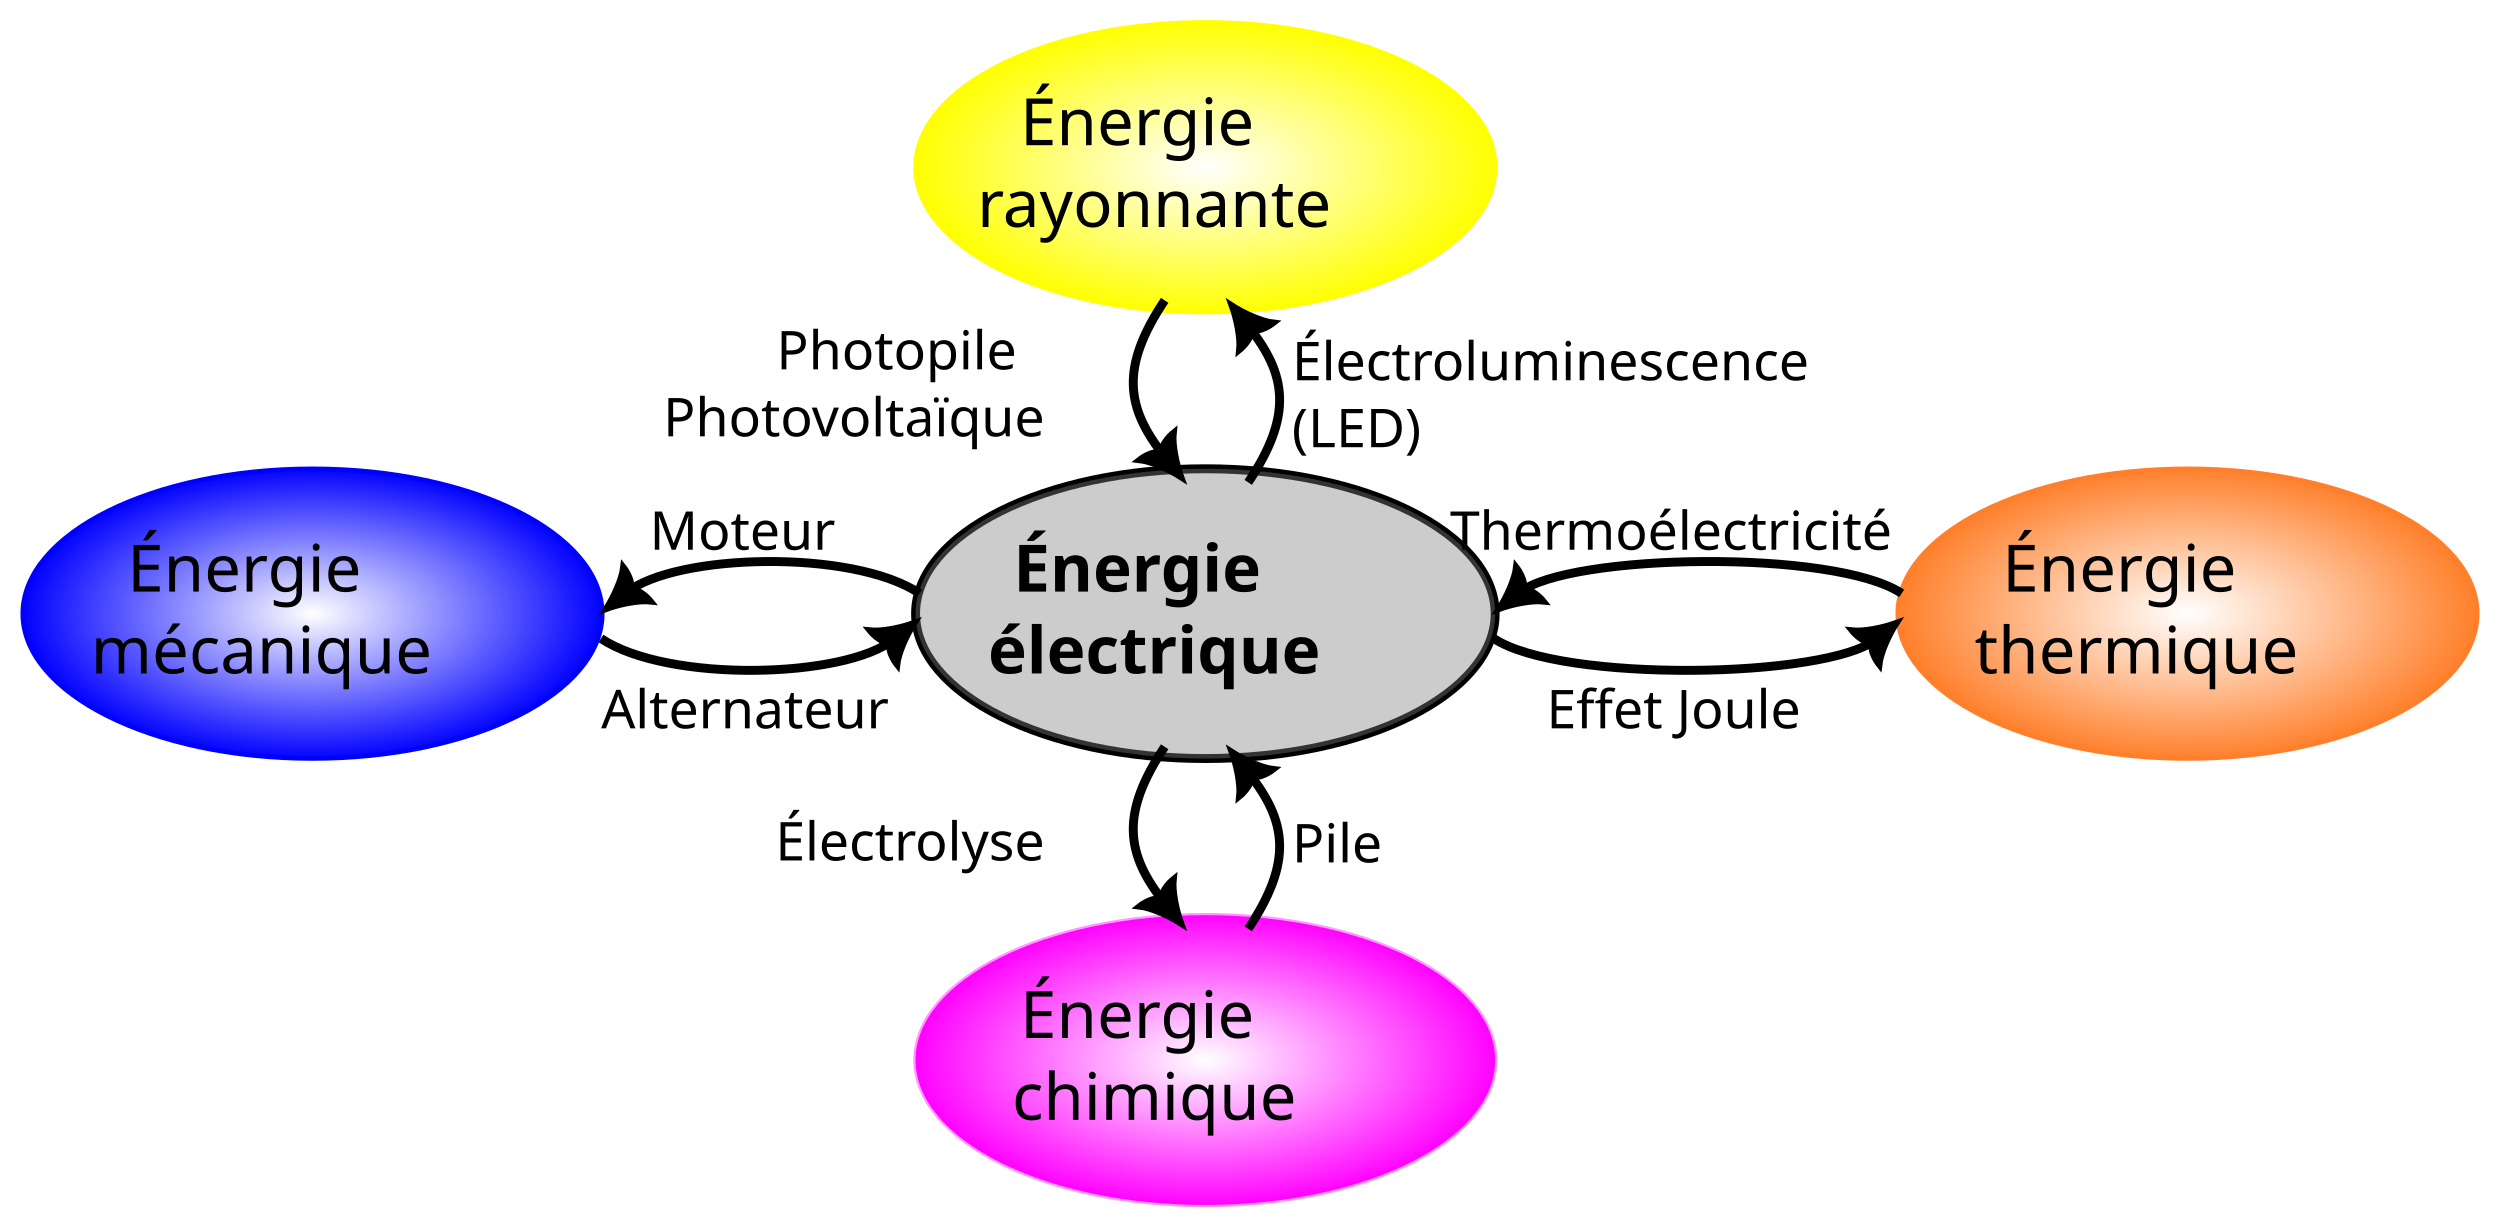
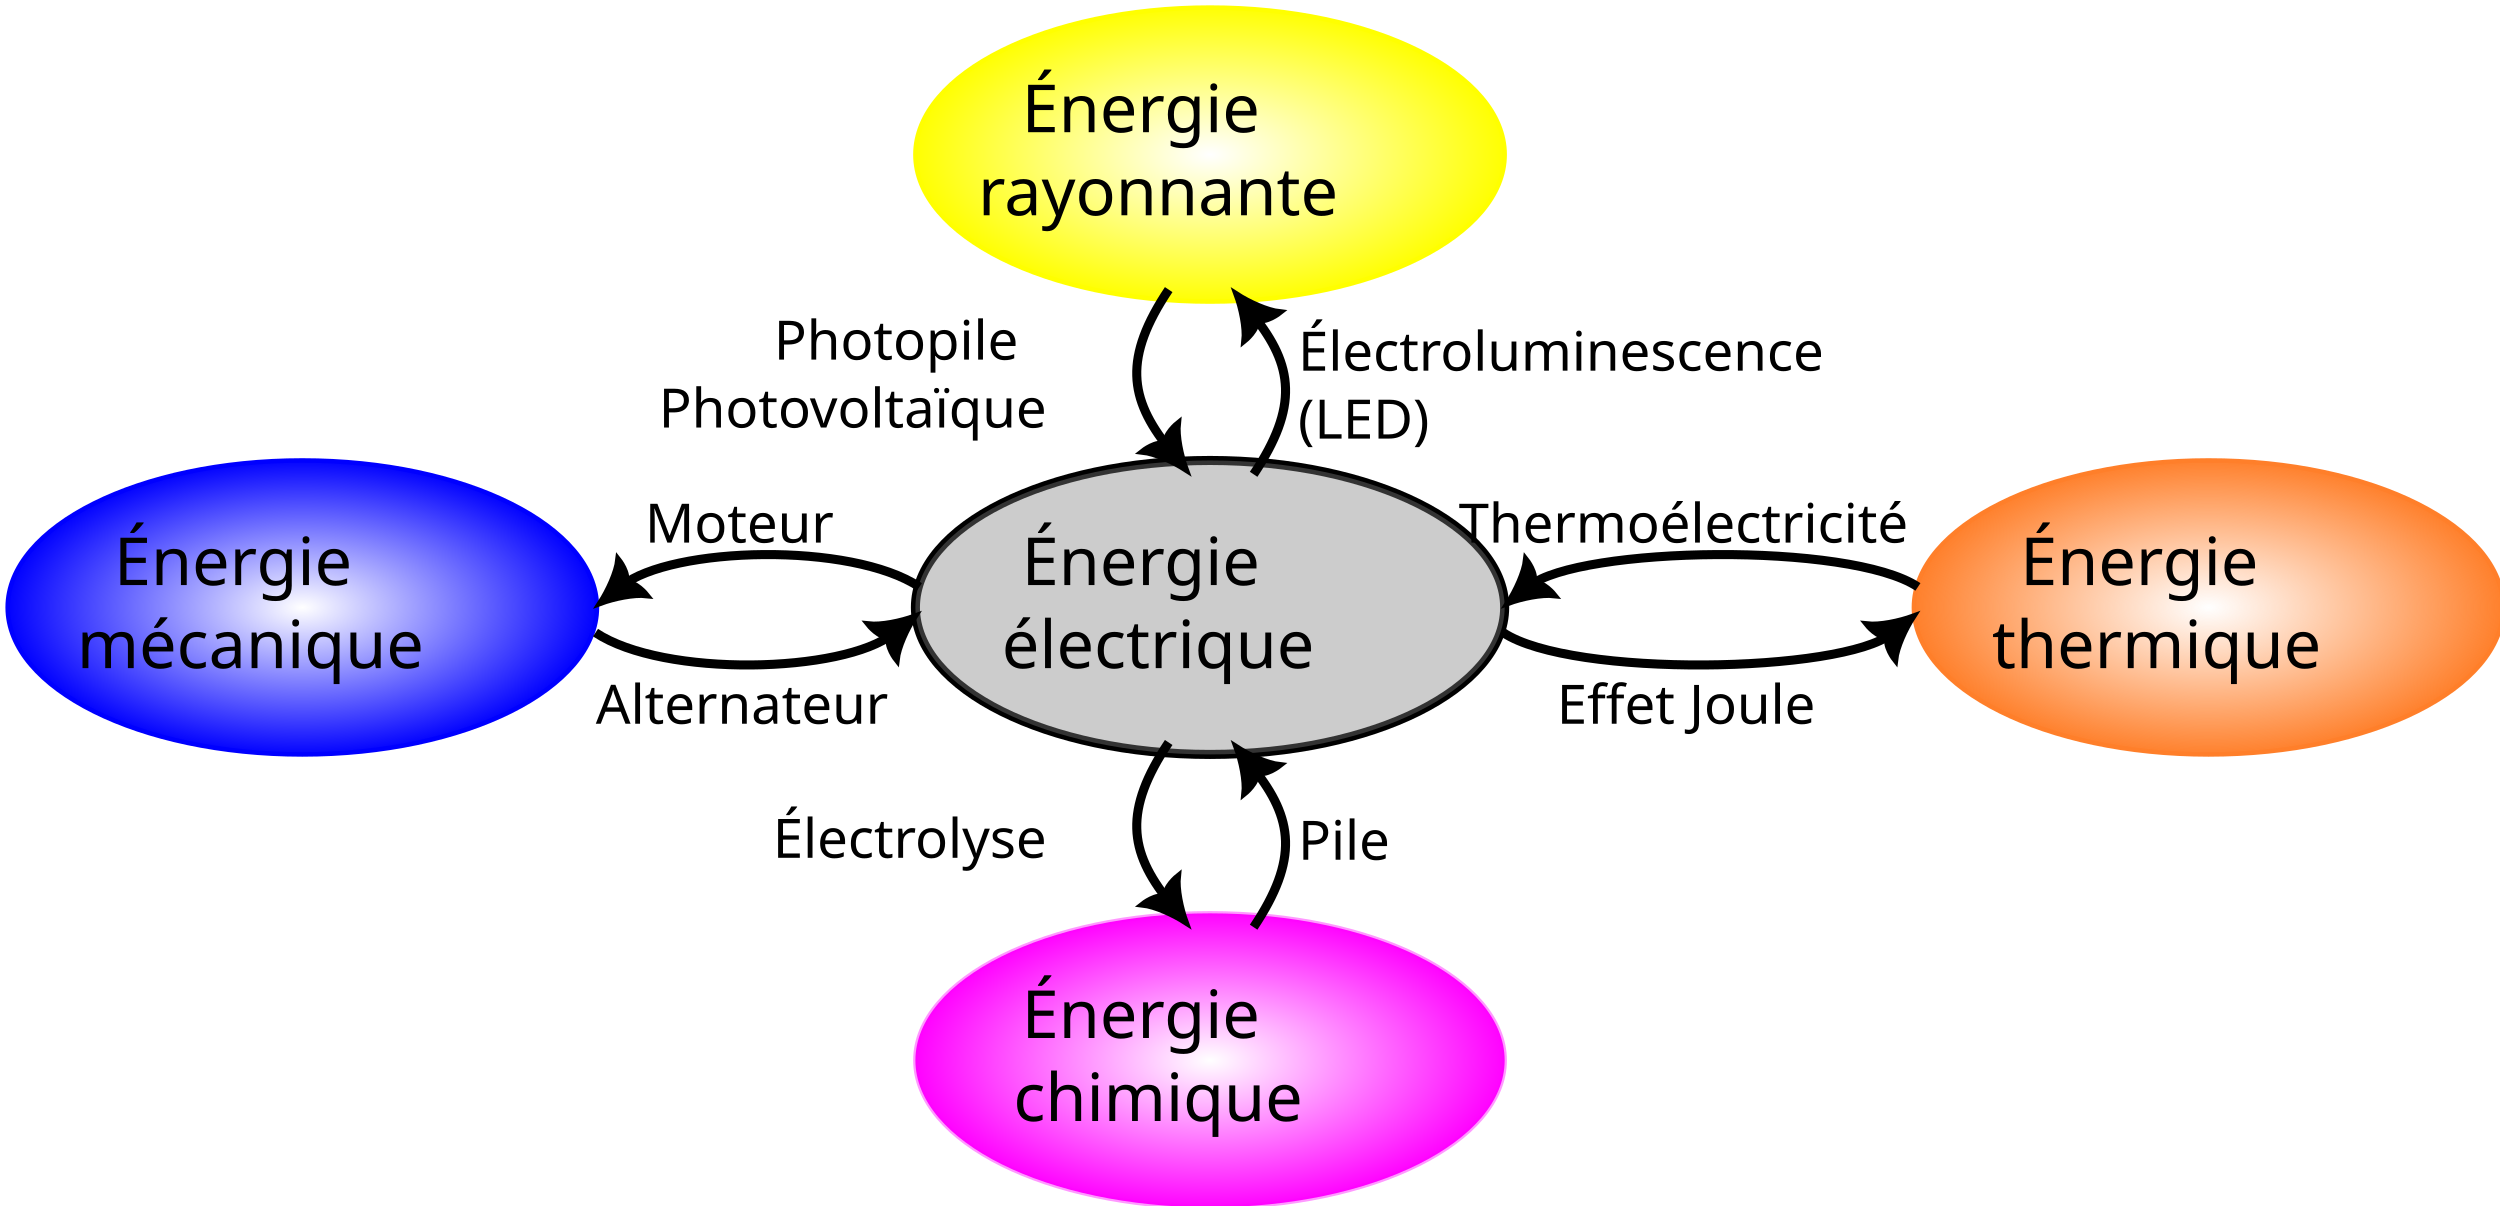
- <svg xmlns="http://www.w3.org/2000/svg" xmlns:xlink="http://www.w3.org/1999/xlink" width="560" height="275" viewBox="0 0 148.167 72.76" version="1.1" id="svg430">
+ <svg xmlns="http://www.w3.org/2000/svg" xmlns:xlink="http://www.w3.org/1999/xlink" width="560" height="270" viewBox="0 0 560 270" version="1.1" id="svg430">
  <defs id="defs427">
    <linearGradient id="linearGradient2245">
      <stop style="stop-color:#ff7f2a;stop-opacity:0;" offset="0" id="stop2243" />
      <stop style="stop-color:#ff7f2a;stop-opacity:1;" offset="1" id="stop2241" />
    </linearGradient>
    <linearGradient id="linearGradient2181">
      <stop style="stop-color:#0000ff;stop-opacity:0;" offset="0" id="stop2179" />
      <stop style="stop-color:#0000ff;stop-opacity:1;" offset="1" id="stop2177" />
    </linearGradient>
    <linearGradient id="linearGradient2147">
      <stop style="stop-color:#ffff00;stop-opacity:0;" offset="0" id="stop2145" />
      <stop style="stop-color:#ffff00;stop-opacity:1;" offset="1" id="stop2143" />
    </linearGradient>
    <linearGradient id="linearGradient1844">
      <stop style="stop-color:#ff00ff;stop-opacity:0;" offset="0" id="stop1842" />
      <stop style="stop-color:#ff00ff;stop-opacity:1;" offset="1" id="stop1840" />
    </linearGradient>
    <marker style="overflow:visible" id="Arrow5" refX="0" refY="0" orient="auto-start-reverse" markerWidth="5.887" markerHeight="6.609" viewBox="0 0 5.887 6.609" preserveAspectRatio="xMidYMid">
      <path transform="scale(0.5)" style="fill:context-stroke;fill-rule:evenodd;stroke:context-stroke;stroke-width:1pt" d="m 6,0 c -3,1 -7,3 -9,5 0,0 0,-4 2,-5 -2,-1 -2,-5 -2,-5 2,2 6,4 9,5 z" id="path8893" />
    </marker>
-     <radialGradient xlink:href="#linearGradient1844" id="radialGradient1846" cx="70.219" cy="64.674" fx="70.219" fy="64.674" r="17.307" gradientTransform="matrix(1,0,0,0.5038219,1.218052,30.24277)" gradientUnits="userSpaceOnUse" />
-     <radialGradient xlink:href="#linearGradient2147" id="radialGradient2149" cx="70.219" cy="11.758" fx="70.219" fy="11.758" r="17.307" gradientTransform="matrix(1,0,0,0.5038219,1.218052,3.986676)" gradientUnits="userSpaceOnUse" />
-     <radialGradient xlink:href="#linearGradient2181" id="radialGradient2183" cx="17.303" cy="38.216" fx="17.303" fy="38.216" r="17.307" gradientTransform="matrix(1,0,0,0.5038219,1.218052,17.11472)" gradientUnits="userSpaceOnUse" />
-     <radialGradient xlink:href="#linearGradient2245" id="radialGradient2247" cx="128.428" cy="38.216" fx="128.428" fy="38.216" r="17.307" gradientTransform="matrix(1,0,0,0.5038219,1.218052,17.11472)" gradientUnits="userSpaceOnUse" />
+     <marker style="overflow:visible" id="Arrow5_Fnone_S-000000" refX="0" refY="0" orient="auto-start-reverse" markerWidth="5.887" markerHeight="6.609" viewBox="0 0 5.887 6.609" preserveAspectRatio="xMidYMid">
+       <path transform="scale(0.5)" style="fill:#000000;fill-rule:evenodd;stroke:#000000;stroke-width:1pt" d="m 6,0 c -3,1 -7,3 -9,5 0,0 0,-4 2,-5 -2,-1 -2,-5 -2,-5 2,2 6,4 9,5 z" id="path696" />
+     </marker>
+     <radialGradient xlink:href="#linearGradient1844" id="radialGradient1846" cx="70.219" cy="64.674" fx="70.219" fy="64.674" r="17.307" gradientTransform="matrix(3.842484,0,0,1.93172,1.230055,112.581)" gradientUnits="userSpaceOnUse" />
+     <radialGradient xlink:href="#linearGradient2147" id="radialGradient2149" cx="70.219" cy="11.758" fx="70.219" fy="11.758" r="17.307" gradientTransform="matrix(3.842484,0,0,1.93172,1.230055,11.9116)" gradientUnits="userSpaceOnUse" />
+     <radialGradient xlink:href="#linearGradient2181" id="radialGradient2183" cx="17.303" cy="38.216" fx="17.303" fy="38.216" r="17.307" gradientTransform="matrix(3.842484,0,0,1.93172,1.230055,62.24628)" gradientUnits="userSpaceOnUse" />
+     <radialGradient xlink:href="#linearGradient2245" id="radialGradient2247" cx="128.428" cy="38.216" fx="128.428" fy="38.216" r="17.307" gradientTransform="matrix(3.842484,0,0,1.93172,1.230055,62.24628)" gradientUnits="userSpaceOnUse" />
  </defs>
  <g id="layer1">
-     <ellipse style="fill:url(#radialGradient2183);fill-opacity:1;stroke:#0000ff;stroke-width:0.265;stroke-opacity:1;paint-order:markers stroke fill;stop-color:#000000" id="ellipse1452" cx="18.521" cy="36.369" rx="17.175" ry="8.587" />
-     <ellipse style="fill:#808080;fill-opacity:0.4;stroke:#000000;stroke-width:0.529;stroke-dasharray:none;stroke-opacity:1;paint-order:markers stroke fill;stop-color:#000000" id="ellipse1314" cx="71.438" cy="36.369" rx="17.175" ry="8.587" />
-     <ellipse style="fill:url(#radialGradient1846);fill-opacity:1;stroke:#ff00ff;stroke-width:0.265;stroke-opacity:0.4;paint-order:markers stroke fill;stop-color:#000000" id="ellipse1322" cx="71.438" cy="62.827" rx="17.175" ry="8.587" />
-     <ellipse style="fill:url(#radialGradient2247);fill-opacity:1;stroke:#ff7f2a;stroke-width:0.265;stroke-opacity:0.999;paint-order:markers stroke fill;stop-color:#000000" id="ellipse1444" cx="129.646" cy="36.369" rx="17.175" ry="8.587" />
-     <ellipse style="fill:url(#radialGradient2149);fill-opacity:1;stroke:#ffff00;stroke-width:0.265;stroke-dasharray:none;stroke-opacity:1;paint-order:markers stroke fill;stop-color:#000000" id="path711" cx="71.438" cy="9.91" rx="17.175" ry="8.587" />
-     <text xml:space="preserve" style="font-size:3.881px;line-height:1.25;font-family:sans-serif;-inkscape-font-specification:'sans-serif, Normal';text-align:center;word-spacing:0px;text-anchor:middle;stroke-width:0.265" x="70.932" y="8.604" id="text605">
-       <tspan id="tspan603" style="text-align:center;text-anchor:middle;stroke-width:0.265" x="70.932" y="8.604">Énergie</tspan>
-       <tspan style="text-align:center;text-anchor:middle;stroke-width:0.265" x="70.932" y="13.455" id="tspan607">rayonnante</tspan>
+     <ellipse style="fill:url(#radialGradient2183);fill-opacity:1;stroke:#0000ff;stroke-width:1.016;stroke-opacity:1;paint-order:markers stroke fill;stop-color:#000000" id="ellipse1452" cx="67.716" cy="136.069" rx="65.994" ry="32.925" />
+     <ellipse style="fill:#808080;fill-opacity:0.4;stroke:#000000;stroke-width:2.031;stroke-dasharray:none;stroke-opacity:1;paint-order:markers stroke fill;stop-color:#000000" id="ellipse1314" cx="271.047" cy="136.069" rx="65.994" ry="32.925" />
+     <ellipse style="fill:url(#radialGradient1846);fill-opacity:1;stroke:#ff00ff;stroke-width:1.016;stroke-opacity:0.4;paint-order:markers stroke fill;stop-color:#000000" id="ellipse1322" cx="271.047" cy="237.513" rx="65.994" ry="32.925" />
+     <ellipse style="fill:url(#radialGradient2247);fill-opacity:1;stroke:#ff7f2a;stroke-width:1.016;stroke-opacity:0.999;paint-order:markers stroke fill;stop-color:#000000" id="ellipse1444" cx="494.712" cy="136.069" rx="65.994" ry="32.925" />
+     <ellipse style="fill:url(#radialGradient2149);fill-opacity:1;stroke:#ffff00;stroke-width:1.016;stroke-dasharray:none;stroke-opacity:1;paint-order:markers stroke fill;stop-color:#000000" id="path711" cx="271.047" cy="34.624" rx="65.994" ry="32.925" />
+     <text xml:space="preserve" style="font-style:normal;font-variant:normal;font-weight:normal;font-stretch:normal;font-size:14.895px;line-height:1.25;font-family:'Noto Sans';-inkscape-font-specification:'Noto Sans';text-align:center;word-spacing:0px;text-anchor:middle;stroke-width:1.016" x="268.814" y="29.647" id="text605" transform="scale(1.001088,0.9989128)">
+       <tspan id="tspan603" style="font-style:normal;font-variant:normal;font-weight:normal;font-stretch:normal;font-family:'Noto Sans';-inkscape-font-specification:'Noto Sans';text-align:center;text-anchor:middle;stroke-width:1.016" x="268.814" y="29.647">Énergie</tspan>
+       <tspan style="font-style:normal;font-variant:normal;font-weight:normal;font-stretch:normal;font-family:'Noto Sans';-inkscape-font-specification:'Noto Sans';text-align:center;text-anchor:middle;stroke-width:1.016" x="268.814" y="48.266" id="tspan607">rayonnante</tspan>
    </text>
-     <text xml:space="preserve" style="font-style:normal;font-variant:normal;font-weight:bold;font-stretch:normal;font-size:3.881px;line-height:1.25;font-family:sans-serif;-inkscape-font-specification:'sans-serif Bold';text-align:center;word-spacing:0px;text-anchor:middle;stroke-width:0.265" x="70.932" y="35.062" id="text1320">
-       <tspan id="tspan1316" style="font-style:normal;font-variant:normal;font-weight:bold;font-stretch:normal;font-family:sans-serif;-inkscape-font-specification:'sans-serif Bold';text-align:center;text-anchor:middle;stroke-width:0.265" x="70.932" y="35.062">Énergie</tspan>
-       <tspan style="font-style:normal;font-variant:normal;font-weight:bold;font-stretch:normal;font-family:sans-serif;-inkscape-font-specification:'sans-serif Bold';text-align:center;text-anchor:middle;stroke-width:0.265" x="70.932" y="39.913" id="tspan1318">électrique</tspan>
+     <text xml:space="preserve" style="font-style:normal;font-variant:normal;font-weight:normal;font-stretch:normal;font-size:14.895px;line-height:1.25;font-family:'Noto Sans';-inkscape-font-specification:'Noto Sans';text-align:center;word-spacing:0px;text-anchor:middle;stroke-width:1.016" x="268.814" y="131.202" id="text1320" transform="scale(1.001088,0.9989128)">
+       <tspan id="tspan1316" style="font-style:normal;font-variant:normal;font-weight:normal;font-stretch:normal;font-family:'Noto Sans';-inkscape-font-specification:'Noto Sans';text-align:center;text-anchor:middle;stroke-width:1.016" x="268.814" y="131.202">Énergie</tspan>
+       <tspan style="font-style:normal;font-variant:normal;font-weight:normal;font-stretch:normal;font-family:'Noto Sans';-inkscape-font-specification:'Noto Sans';text-align:center;text-anchor:middle;stroke-width:1.016" x="268.814" y="149.821" id="tspan1318">électrique</tspan>
    </text>
-     <text xml:space="preserve" style="font-size:3.881px;line-height:1.25;font-family:sans-serif;-inkscape-font-specification:'sans-serif, Normal';text-align:center;word-spacing:0px;text-anchor:middle;stroke-width:0.265" x="70.932" y="61.521" id="text1328">
-       <tspan id="tspan1324" style="text-align:center;text-anchor:middle;stroke-width:0.265" x="70.932" y="61.521">Énergie</tspan>
-       <tspan style="text-align:center;text-anchor:middle;stroke-width:0.265" x="70.932" y="66.371" id="tspan1326">chimique</tspan>
+     <text xml:space="preserve" style="font-style:normal;font-variant:normal;font-weight:normal;font-stretch:normal;font-size:14.895px;line-height:1.25;font-family:'Noto Sans';-inkscape-font-specification:'Noto Sans';text-align:center;word-spacing:0px;text-anchor:middle;stroke-width:1.016" x="268.814" y="232.757" id="text1328" transform="scale(1.001088,0.9989128)">
+       <tspan id="tspan1324" style="font-style:normal;font-variant:normal;font-weight:normal;font-stretch:normal;font-family:'Noto Sans';-inkscape-font-specification:'Noto Sans';text-align:center;text-anchor:middle;stroke-width:1.016" x="268.814" y="232.757">Énergie</tspan>
+       <tspan style="font-style:normal;font-variant:normal;font-weight:normal;font-stretch:normal;font-family:'Noto Sans';-inkscape-font-specification:'Noto Sans';text-align:center;text-anchor:middle;stroke-width:1.016" x="268.814" y="251.376" id="tspan1326">chimique</tspan>
    </text>
-     <text xml:space="preserve" style="font-style:normal;font-variant:normal;font-weight:normal;font-stretch:normal;font-size:3.881px;line-height:1.25;font-family:sans-serif;-inkscape-font-specification:sans-serif;text-align:center;word-spacing:0px;text-anchor:middle;stroke-width:0.265" x="129.141" y="35.062" id="text1450">
-       <tspan id="tspan1446" style="font-style:normal;font-variant:normal;font-weight:normal;font-stretch:normal;font-family:sans-serif;-inkscape-font-specification:sans-serif;text-align:center;text-anchor:middle;stroke-width:0.265" x="129.141" y="35.062">Énergie</tspan>
-       <tspan style="font-style:normal;font-variant:normal;font-weight:normal;font-stretch:normal;font-family:sans-serif;-inkscape-font-specification:sans-serif;text-align:center;text-anchor:middle;stroke-width:0.265" x="129.141" y="39.913" id="tspan1448">thermique</tspan>
+     <text xml:space="preserve" style="font-style:normal;font-variant:normal;font-weight:normal;font-stretch:normal;font-size:14.895px;line-height:1.25;font-family:'Noto Sans';-inkscape-font-specification:'Noto Sans';text-align:center;word-spacing:0px;text-anchor:middle;stroke-width:1.016" x="492.235" y="131.202" id="text1450" transform="scale(1.001088,0.9989128)">
+       <tspan id="tspan1446" style="font-style:normal;font-variant:normal;font-weight:normal;font-stretch:normal;font-family:'Noto Sans';-inkscape-font-specification:'Noto Sans';text-align:center;text-anchor:middle;stroke-width:1.016" x="492.235" y="131.202">Énergie</tspan>
+       <tspan style="font-style:normal;font-variant:normal;font-weight:normal;font-stretch:normal;font-family:'Noto Sans';-inkscape-font-specification:'Noto Sans';text-align:center;text-anchor:middle;stroke-width:1.016" x="492.235" y="149.821" id="tspan1448">thermique</tspan>
    </text>
-     <path style="fill:none;stroke:#000000;stroke-width:0.529;stroke-linecap:butt;stroke-linejoin:miter;stroke-dasharray:none;stroke-opacity:1;marker-end:url(#Arrow5)" d="m 69.027,17.8 c -2.646,3.969 -2.314,6.36 -10e-7,9.26" id="path2026" />
-     <path style="fill:none;stroke:#000000;stroke-width:0.529;stroke-linecap:butt;stroke-linejoin:miter;stroke-dasharray:none;stroke-opacity:1;marker-end:url(#Arrow5)" d="m 73.978,28.59 c 2.646,-3.969 2.314,-6.36 10e-7,-9.26" id="path2024" />
-     <text xml:space="preserve" style="font-style:normal;font-variant:normal;font-weight:normal;font-stretch:normal;font-size:3.881px;line-height:1.25;font-family:sans-serif;-inkscape-font-specification:sans-serif;text-align:center;word-spacing:0px;text-anchor:middle;stroke-width:0.265" x="18.016" y="35.062" id="text1458">
-       <tspan id="tspan1454" style="font-style:normal;font-variant:normal;font-weight:normal;font-stretch:normal;font-family:sans-serif;-inkscape-font-specification:sans-serif;text-align:center;text-anchor:middle;stroke-width:0.265" x="18.016" y="35.062">Énergie</tspan>
-       <tspan style="font-style:normal;font-variant:normal;font-weight:normal;font-stretch:normal;font-family:sans-serif;-inkscape-font-specification:sans-serif;text-align:center;text-anchor:middle;stroke-width:0.265" x="18.016" y="39.913" id="tspan1456">mécanique</tspan>
+     <path style="fill:none;stroke:#000000;stroke-width:2.031;stroke-linecap:butt;stroke-linejoin:miter;stroke-dasharray:none;stroke-opacity:1;marker-end:url(#Arrow5_Fnone_S-000000)" d="m 261.786,64.873 c -10.167,15.217 -8.893,24.385 -1e-5,35.506" id="path2026" />
+     <path style="fill:none;stroke:#000000;stroke-width:2.031;stroke-linecap:butt;stroke-linejoin:miter;stroke-dasharray:none;stroke-opacity:1;marker-end:url(#Arrow5_Fnone_S-000000)" d="m 280.811,106.246 c 10.167,-15.217 8.893,-24.385 0,-35.506" id="path2024" />
+     <text xml:space="preserve" style="font-style:normal;font-variant:normal;font-weight:normal;font-stretch:normal;font-size:14.895px;line-height:1.25;font-family:'Noto Sans';-inkscape-font-specification:'Noto Sans';text-align:center;word-spacing:0px;text-anchor:middle;stroke-width:1.016" x="65.703" y="131.202" id="text1458" transform="scale(1.001088,0.9989128)">
+       <tspan id="tspan1454" style="font-style:normal;font-variant:normal;font-weight:normal;font-stretch:normal;font-family:'Noto Sans';-inkscape-font-specification:'Noto Sans';text-align:center;text-anchor:middle;stroke-width:1.016" x="65.703" y="131.202">Énergie</tspan>
+       <tspan style="font-style:normal;font-variant:normal;font-weight:normal;font-stretch:normal;font-family:'Noto Sans';-inkscape-font-specification:'Noto Sans';text-align:center;text-anchor:middle;stroke-width:1.016" x="65.703" y="149.821" id="tspan1456">mécanique</tspan>
    </text>
-     <text xml:space="preserve" style="font-size:3.175px;line-height:1.25;font-family:sans-serif;-inkscape-font-specification:'sans-serif, Normal';word-spacing:0px;stroke-width:0.265" x="76.569" y="51.109" id="text1464">
-       <tspan id="tspan1462" style="font-size:3.175px;stroke-width:0.265" x="76.569" y="51.109">Pile</tspan>
+     <text xml:space="preserve" style="font-style:normal;font-variant:normal;font-weight:normal;font-stretch:normal;font-size:12.187px;line-height:1.25;font-family:'Noto Sans';-inkscape-font-specification:'Noto Sans';word-spacing:0px;stroke-width:1.016" x="290.45" y="192.793" id="text1464" transform="scale(1.001088,0.9989128)">
+       <tspan id="tspan1462" style="font-style:normal;font-variant:normal;font-weight:normal;font-stretch:normal;font-size:12.187px;font-family:'Noto Sans';-inkscape-font-specification:'Noto Sans';stroke-width:1.016" x="290.45" y="192.793">Pile</tspan>
    </text>
-     <text xml:space="preserve" style="font-size:3.175px;line-height:1.25;font-family:sans-serif;-inkscape-font-specification:'sans-serif, Normal';text-align:end;word-spacing:0px;text-anchor:end;stroke-width:0.265" x="66.041" y="50.994" id="text1468">
-       <tspan id="tspan1466" style="font-size:3.175px;text-align:end;text-anchor:end;stroke-width:0.265" x="66.041" y="50.994">Électrolyse</tspan>
+     <text xml:space="preserve" style="font-style:normal;font-variant:normal;font-weight:normal;font-stretch:normal;font-size:12.187px;line-height:1.25;font-family:'Noto Sans';-inkscape-font-specification:'Noto Sans';text-align:end;word-spacing:0px;text-anchor:end;stroke-width:1.016" x="250.039" y="192.353" id="text1468" transform="scale(1.001088,0.9989128)">
+       <tspan id="tspan1466" style="font-style:normal;font-variant:normal;font-weight:normal;font-stretch:normal;font-size:12.187px;font-family:'Noto Sans';-inkscape-font-specification:'Noto Sans';text-align:end;text-anchor:end;stroke-width:1.016" x="250.039" y="192.353">Électrolyse</tspan>
    </text>
-     <path style="fill:none;stroke:#000000;stroke-width:0.529;stroke-linecap:butt;stroke-linejoin:miter;stroke-dasharray:none;stroke-opacity:1;marker-end:url(#Arrow5)" d="m 73.978,55.049 c 2.646,-3.969 2.314,-6.36 10e-7,-9.26" id="path1535" />
-     <path style="fill:none;stroke:#000000;stroke-width:0.529;stroke-linecap:butt;stroke-linejoin:miter;stroke-dasharray:none;stroke-opacity:1;marker-end:url(#Arrow5)" d="m 69.027,44.258 c -2.646,3.969 -2.314,6.36 -10e-7,9.26" id="path2000" />
-     <text xml:space="preserve" style="font-size:3.175px;line-height:1.25;font-family:sans-serif;-inkscape-font-specification:'sans-serif, Normal';word-spacing:0px;stroke-width:0.265" x="76.569" y="22.534" id="text2018">
-       <tspan id="tspan2016" style="font-size:3.175px;stroke-width:0.265" x="76.569" y="22.534">Électroluminescence</tspan>
-       <tspan style="font-size:3.175px;stroke-width:0.265" x="76.569" y="26.502" id="tspan3047">(LED)</tspan>
+     <path style="fill:none;stroke:#000000;stroke-width:2.031;stroke-linecap:butt;stroke-linejoin:miter;stroke-dasharray:none;stroke-opacity:1;marker-end:url(#Arrow5_Fnone_S-000000)" d="m 280.811,207.69 c 10.167,-15.217 8.893,-24.385 0,-35.506" id="path1535" />
+     <path style="fill:none;stroke:#000000;stroke-width:2.031;stroke-linecap:butt;stroke-linejoin:miter;stroke-dasharray:none;stroke-opacity:1;marker-end:url(#Arrow5_Fnone_S-000000)" d="m 261.786,166.318 c -10.167,15.217 -8.893,24.385 -1e-5,35.506" id="path2000" />
+     <text xml:space="preserve" style="font-style:normal;font-variant:normal;font-weight:normal;font-stretch:normal;font-size:12.187px;line-height:1.25;font-family:'Noto Sans';-inkscape-font-specification:'Noto Sans';word-spacing:0px;stroke-width:1.016" x="290.45" y="83.114" id="text2018" transform="scale(1.001088,0.9989128)">
+       <tspan id="tspan2016" style="font-style:normal;font-variant:normal;font-weight:normal;font-stretch:normal;font-size:12.187px;font-family:'Noto Sans';-inkscape-font-specification:'Noto Sans';stroke-width:1.016" x="290.45" y="83.114">Électroluminescence</tspan>
+       <tspan style="font-style:normal;font-variant:normal;font-weight:normal;font-stretch:normal;font-size:12.187px;font-family:'Noto Sans';-inkscape-font-specification:'Noto Sans';stroke-width:1.016" x="290.45" y="98.347" id="tspan3047">(LED)</tspan>
    </text>
-     <text xml:space="preserve" style="font-size:3.175px;line-height:1.25;font-family:sans-serif;-inkscape-font-specification:'sans-serif, Normal';text-align:end;word-spacing:0px;text-anchor:end;stroke-width:0.265" x="66.041" y="21.89" id="text2022">
-       <tspan id="tspan2020" style="font-size:3.175px;text-align:end;text-anchor:end;stroke-width:0.265" x="66.041" y="21.89">Photopile</tspan>
-       <tspan style="font-size:3.175px;text-align:end;text-anchor:end;stroke-width:0.265" x="66.041" y="25.859" id="tspan3049">Photovoltaïque</tspan>
+     <text xml:space="preserve" style="font-style:normal;font-variant:normal;font-weight:normal;font-stretch:normal;font-size:12.187px;line-height:1.25;font-family:'Noto Sans';-inkscape-font-specification:'Noto Sans';text-align:end;word-spacing:0px;text-anchor:end;stroke-width:1.016" x="250.039" y="80.643" id="text2022" transform="scale(1.001088,0.9989128)">
+       <tspan id="tspan2020" style="font-style:normal;font-variant:normal;font-weight:normal;font-stretch:normal;font-size:12.187px;font-family:'Noto Sans';-inkscape-font-specification:'Noto Sans';text-align:end;text-anchor:end;stroke-width:1.016" x="250.039" y="80.643">Photopile</tspan>
+       <tspan style="font-style:normal;font-variant:normal;font-weight:normal;font-stretch:normal;font-size:12.187px;font-family:'Noto Sans';-inkscape-font-specification:'Noto Sans';text-align:end;text-anchor:end;stroke-width:1.016" x="250.039" y="95.876" id="tspan3049">Photovoltaïque</tspan>
    </text>
-     <path style="fill:none;stroke:#000000;stroke-width:0.529;stroke-linecap:butt;stroke-linejoin:miter;stroke-dasharray:none;stroke-opacity:1;marker-end:url(#Arrow5)" d="m 35.614,37.84 c 3.969,2.646 14.453,2.372 17.353,0.057" id="path2217" />
-     <path style="fill:none;stroke:#000000;stroke-width:0.529;stroke-linecap:butt;stroke-linejoin:miter;stroke-dasharray:none;stroke-opacity:1;marker-end:url(#Arrow5)" d="M 54.497,35.168 C 50.528,32.523 40.044,32.797 37.144,35.111" id="path2219" />
-     <text xml:space="preserve" style="font-size:3.175px;line-height:1.25;font-family:sans-serif;-inkscape-font-specification:'sans-serif, Normal';text-align:center;word-spacing:0px;text-anchor:middle;stroke-width:0.265" x="46.065" y="32.58" id="text2223">
-       <tspan id="tspan2221" style="font-size:3.175px;text-align:center;text-anchor:middle;stroke-width:0.265" x="46.065" y="32.58">Moteur</tspan>
+     <path style="fill:none;stroke:#000000;stroke-width:2.031;stroke-linecap:butt;stroke-linejoin:miter;stroke-dasharray:none;stroke-opacity:1;marker-end:url(#Arrow5_Fnone_S-000000)" d="m 133.395,141.711 c 15.25,10.144 55.534,9.093 66.679,0.22" id="path2217" />
+     <path style="fill:none;stroke:#000000;stroke-width:2.031;stroke-linecap:butt;stroke-linejoin:miter;stroke-dasharray:none;stroke-opacity:1;marker-end:url(#Arrow5_Fnone_S-000000)" d="m 205.954,131.467 c -15.25,-10.144 -55.534,-9.093 -66.679,-0.22" id="path2219" />
+     <text xml:space="preserve" style="font-style:normal;font-variant:normal;font-weight:normal;font-stretch:normal;font-size:12.187px;line-height:1.25;font-family:'Noto Sans';-inkscape-font-specification:'Noto Sans';text-align:center;word-spacing:0px;text-anchor:middle;stroke-width:1.016" x="173.363" y="121.673" id="text2223" transform="scale(1.001088,0.9989128)">
+       <tspan id="tspan2221" style="font-style:normal;font-variant:normal;font-weight:normal;font-stretch:normal;font-size:12.187px;font-family:'Noto Sans';-inkscape-font-specification:'Noto Sans';text-align:center;text-anchor:middle;stroke-width:1.016" x="173.363" y="121.673">Moteur</tspan>
    </text>
-     <text xml:space="preserve" style="font-size:3.175px;line-height:1.25;font-family:sans-serif;-inkscape-font-specification:'sans-serif, Normal';text-align:center;word-spacing:0px;text-anchor:middle;stroke-width:0.265" x="46.219" y="43.163" id="text2227">
-       <tspan id="tspan2225" style="font-size:3.175px;text-align:center;text-anchor:middle;stroke-width:0.265" x="46.219" y="43.163">Alternateur</tspan>
+     <text xml:space="preserve" style="font-style:normal;font-variant:normal;font-weight:normal;font-stretch:normal;font-size:12.187px;line-height:1.25;font-family:'Noto Sans';-inkscape-font-specification:'Noto Sans';text-align:center;word-spacing:0px;text-anchor:middle;stroke-width:1.016" x="173.955" y="162.295" id="text2227" transform="scale(1.001088,0.9989128)">
+       <tspan id="tspan2225" style="font-style:normal;font-variant:normal;font-weight:normal;font-stretch:normal;font-size:12.187px;font-family:'Noto Sans';-inkscape-font-specification:'Noto Sans';text-align:center;text-anchor:middle;stroke-width:1.016" x="173.955" y="162.295">Alternateur</tspan>
    </text>
-     <path style="fill:none;stroke:#000000;stroke-width:0.529;stroke-linecap:butt;stroke-linejoin:miter;stroke-dasharray:none;stroke-opacity:1;marker-end:url(#Arrow5)" d="m 88.531,37.84 c 3.969,2.646 19.744,2.372 22.645,0.057" id="path2229" />
-     <path style="fill:none;stroke:#000000;stroke-width:0.529;stroke-linecap:butt;stroke-linejoin:miter;stroke-dasharray:none;stroke-opacity:1;marker-end:url(#Arrow5)" d="M 112.705,35.168 C 108.737,32.523 92.961,32.797 90.061,35.111" id="path2231" />
-     <text xml:space="preserve" style="font-size:3.175px;line-height:1.25;font-family:sans-serif;-inkscape-font-specification:'sans-serif, Normal';text-align:center;word-spacing:0px;text-anchor:middle;stroke-width:0.265" x="101.098" y="32.58" id="text2235">
-       <tspan id="tspan2233" style="font-size:3.175px;text-align:center;text-anchor:middle;stroke-width:0.265" x="101.098" y="32.58">Thermoélectricité</tspan>
+     <path style="fill:none;stroke:#000000;stroke-width:2.031;stroke-linecap:butt;stroke-linejoin:miter;stroke-dasharray:none;stroke-opacity:1;marker-end:url(#Arrow5_Fnone_S-000000)" d="m 336.727,141.711 c 15.25,10.144 75.867,9.093 87.012,0.22" id="path2229" />
+     <path style="fill:none;stroke:#000000;stroke-width:2.031;stroke-linecap:butt;stroke-linejoin:miter;stroke-dasharray:none;stroke-opacity:1;marker-end:url(#Arrow5_Fnone_S-000000)" d="m 429.618,131.467 c -15.25,-10.144 -75.867,-9.093 -87.012,-0.22" id="path2231" />
+     <text xml:space="preserve" style="font-style:normal;font-variant:normal;font-weight:normal;font-stretch:normal;font-size:12.187px;line-height:1.25;font-family:'Noto Sans';-inkscape-font-specification:'Noto Sans';text-align:center;word-spacing:0px;text-anchor:middle;stroke-width:1.016" x="384.598" y="121.673" id="text2235" transform="scale(1.001088,0.9989128)">
+       <tspan id="tspan2233" style="font-style:normal;font-variant:normal;font-weight:normal;font-stretch:normal;font-size:12.187px;font-family:'Noto Sans';-inkscape-font-specification:'Noto Sans';text-align:center;text-anchor:middle;stroke-width:1.016" x="384.598" y="121.673">Thermoélectricité</tspan>
    </text>
-     <text xml:space="preserve" style="font-size:3.175px;line-height:1.25;font-family:sans-serif;-inkscape-font-specification:'sans-serif, Normal';text-align:center;word-spacing:0px;text-anchor:middle;stroke-width:0.265" x="101.252" y="43.163" id="text2239">
-       <tspan id="tspan2237" style="font-size:3.175px;text-align:center;text-anchor:middle;stroke-width:0.265" x="101.252" y="43.163">Effet Joule</tspan>
+     <text xml:space="preserve" style="font-style:normal;font-variant:normal;font-weight:normal;font-stretch:normal;font-size:12.187px;line-height:1.25;font-family:'Noto Sans';-inkscape-font-specification:'Noto Sans';text-align:center;word-spacing:0px;text-anchor:middle;stroke-width:1.016" x="385.19" y="162.295" id="text2239" transform="scale(1.001088,0.9989128)">
+       <tspan id="tspan2237" style="font-style:normal;font-variant:normal;font-weight:normal;font-stretch:normal;font-size:12.187px;font-family:'Noto Sans';-inkscape-font-specification:'Noto Sans';text-align:center;text-anchor:middle;stroke-width:1.016" x="385.19" y="162.295">Effet Joule</tspan>
    </text>
  </g>
</svg>
